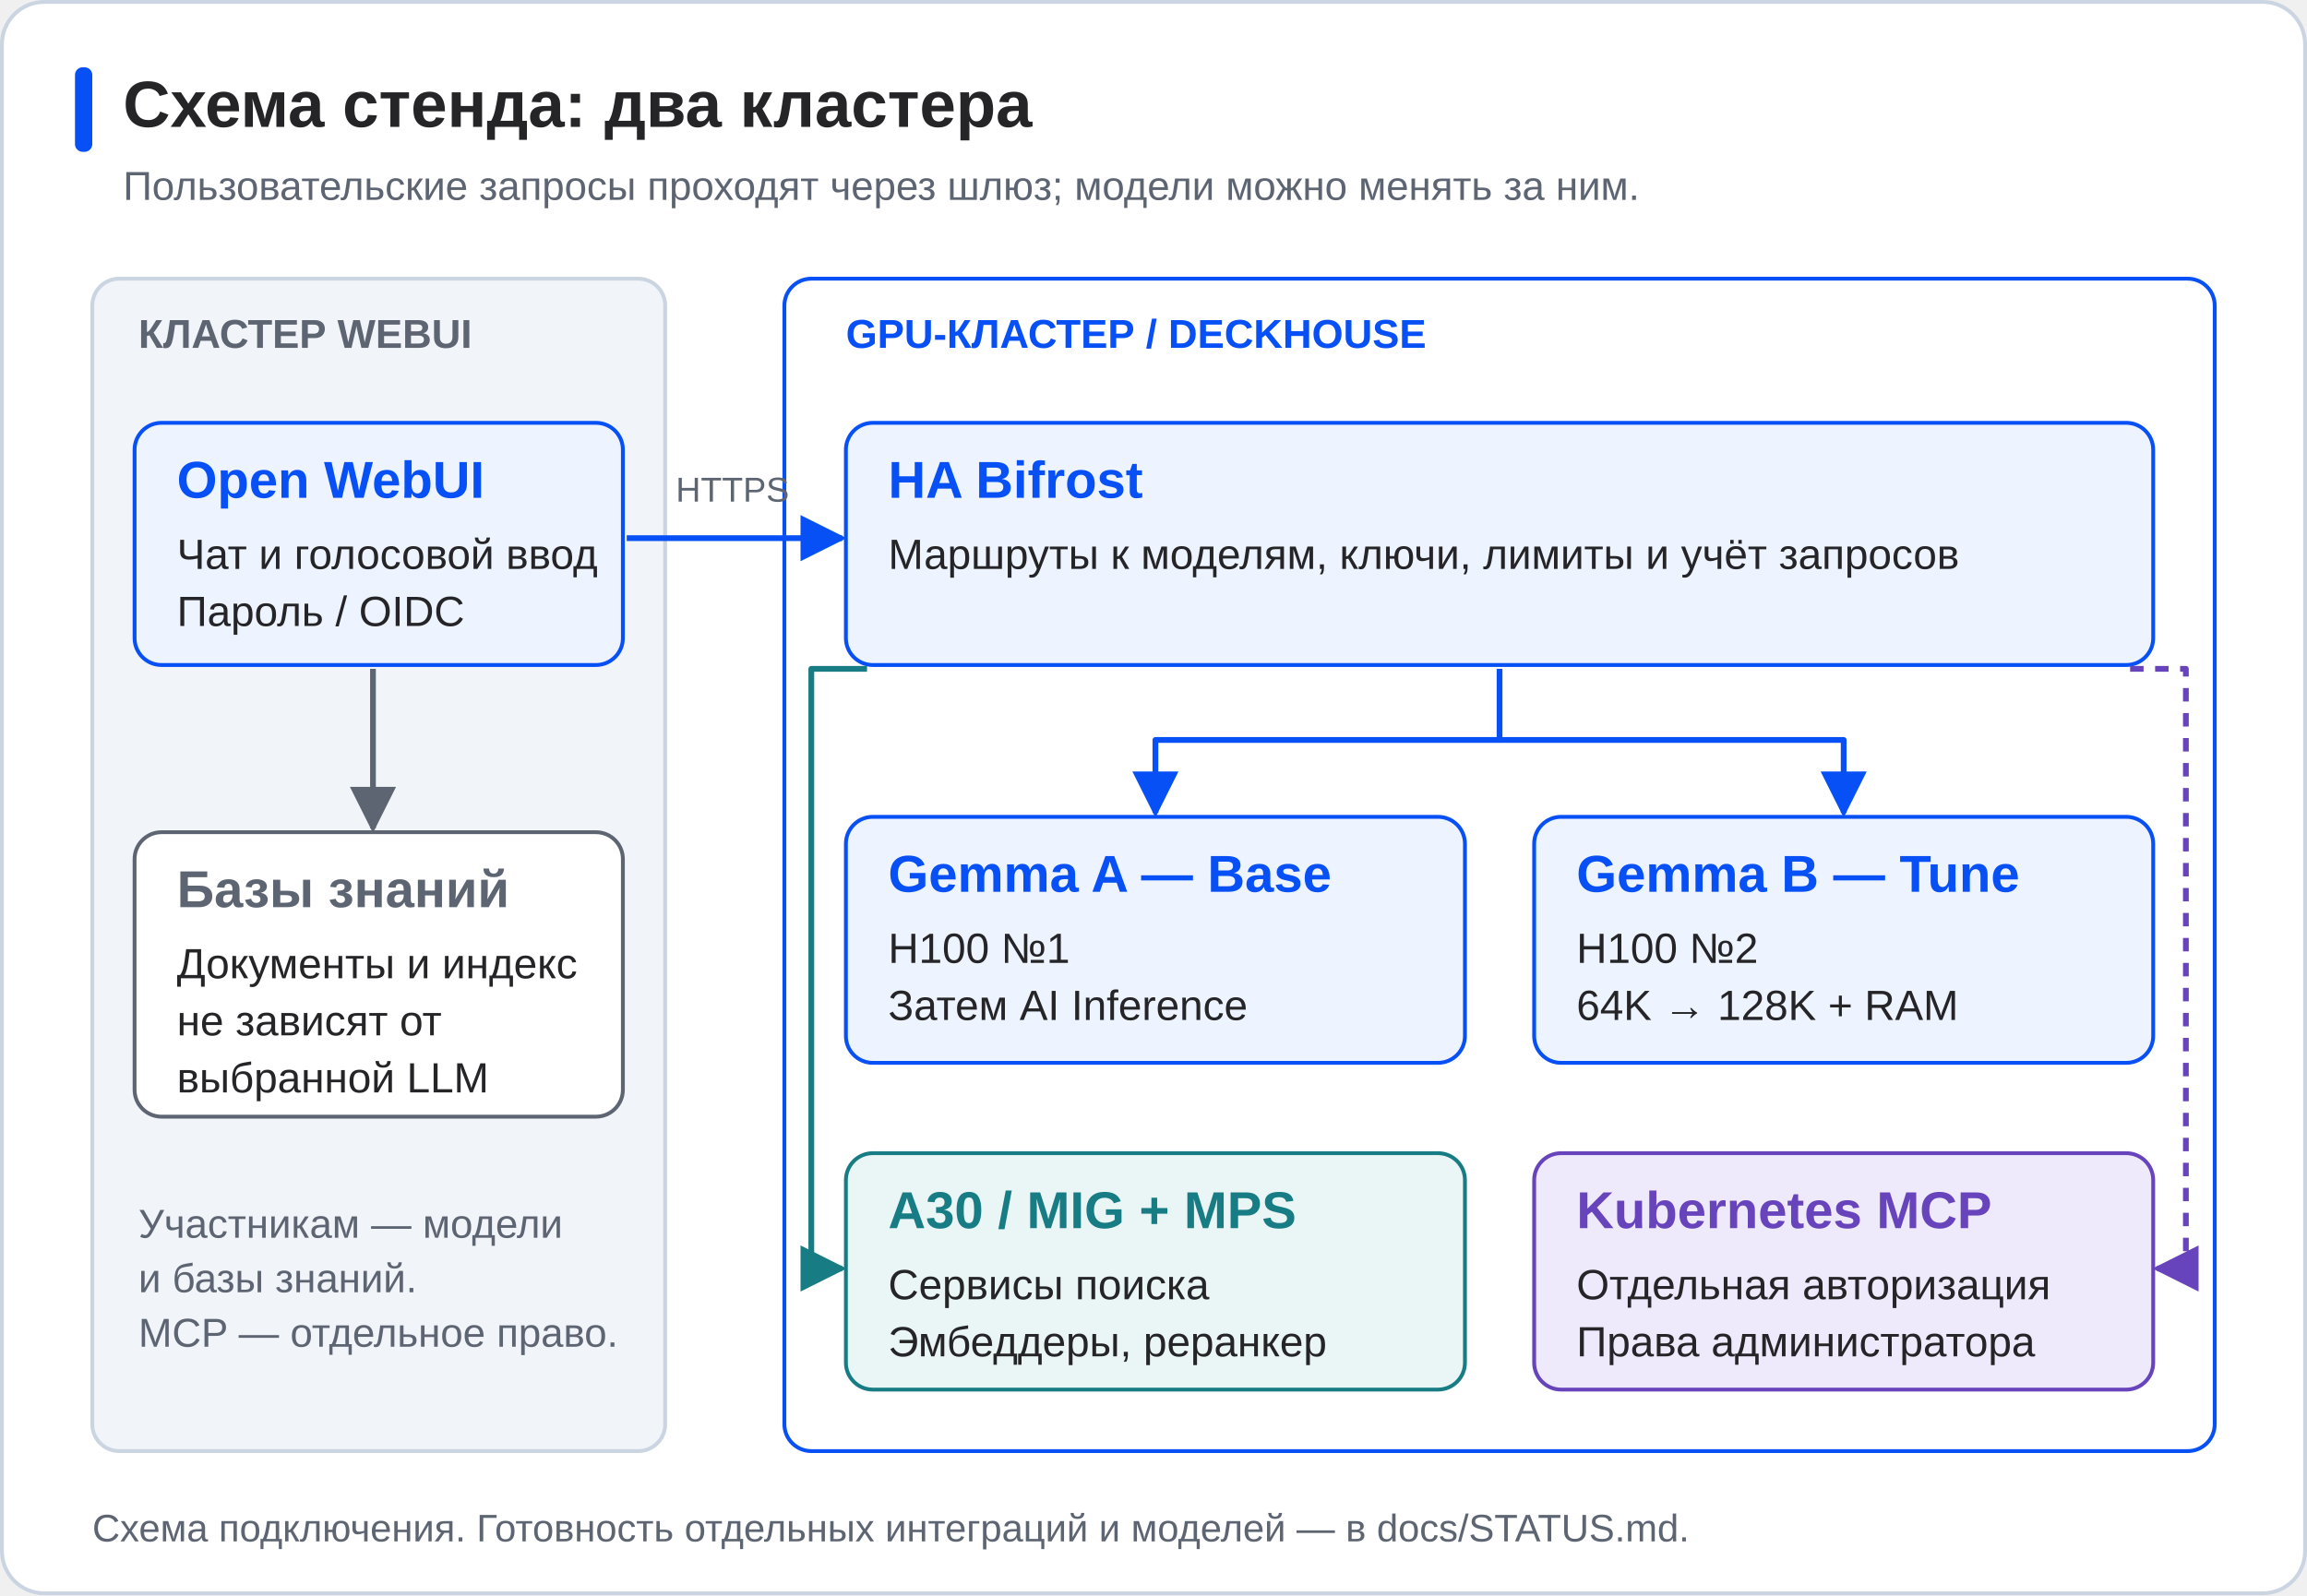
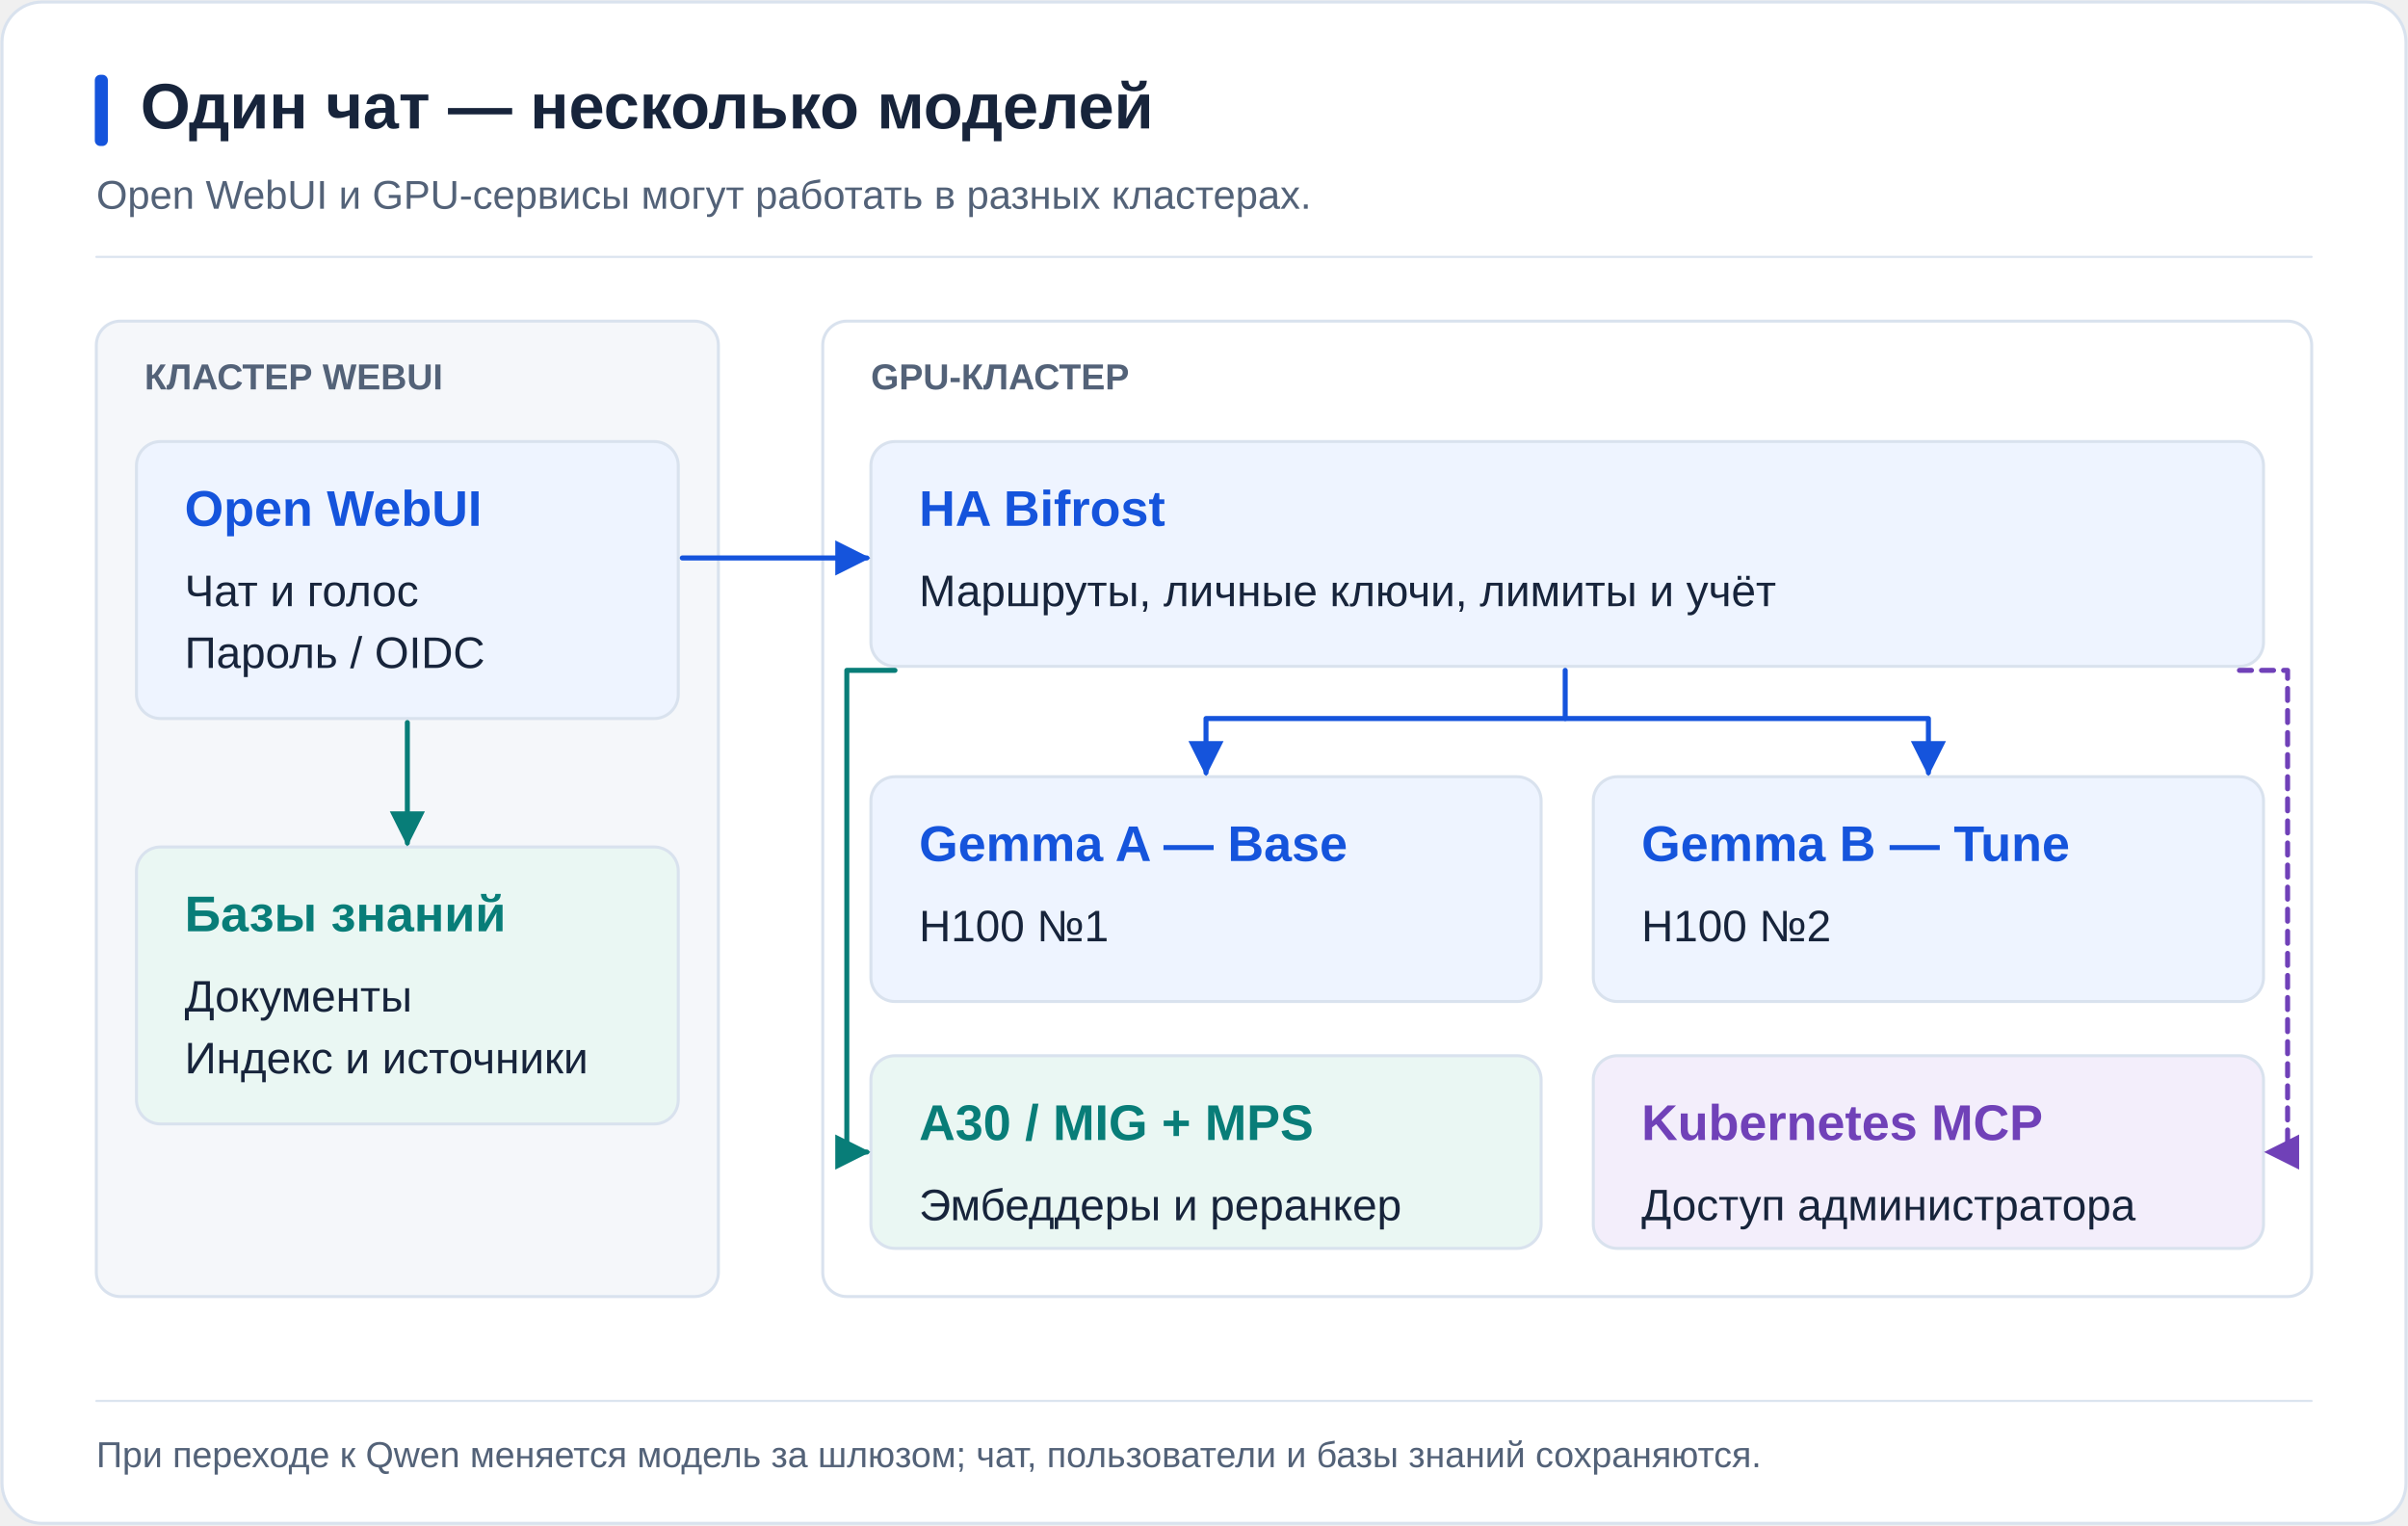
- <svg xmlns="http://www.w3.org/2000/svg" width="1200" height="830" viewBox="0 0 1200 830" role="img" aria-labelledby="title desc">
+ <svg xmlns="http://www.w3.org/2000/svg" width="1200" height="760" viewBox="0 0 1200 760" role="img" aria-labelledby="title desc" data-design="hardfest-v2">
  <defs>
-     <marker id="arrow" viewBox="0 0 10 10" refX="9" refY="5" markerWidth="8" markerHeight="8" orient="auto-start-reverse">
-       <path d="M 0 0 L 10 5 L 0 10 z" fill="context-stroke" />
+     <marker id="arrow" viewBox="0 0 10 10" refX="9" refY="5" markerWidth="7" markerHeight="7" orient="auto-start-reverse">
+       <path d="M0 0 10 5 0 10Z" fill="context-stroke" />
    </marker>
  </defs>
-   <style>text{font-family:Arial,Helvetica,sans-serif} .title{font-weight:700} </style>
-   <rect x="1" y="1" width="1198" height="828" rx="22" fill="#ffffff" stroke="#cbd5e1" stroke-width="2" />
-   <rect x="40" y="36" width="7" height="42" rx="3" fill="#0750f5" stroke="#0750f5" stroke-width="2" />
-   <text x="64" y="66" font-size="34" fill="#252528" text-anchor="start" font-weight="700">
-     <tspan x="64" dy="0">Схема стенда: два кластера</tspan>
+   <style>text{font-family:Arial,Helvetica,sans-serif;font-variant-numeric:tabular-nums}</style>
+   <rect x="1" y="1" width="1198" height="758" rx="20" fill="#ffffff" stroke="#d9e2ee" stroke-width="1.5" />
+   <rect x="48" y="38" width="5" height="34" rx="2" fill="#1554dc" stroke="#1554dc" stroke-width="1.5" />
+   <text x="70" y="64" font-size="32" fill="#17243b" text-anchor="start" font-weight="700" data-max-width="1082">
+     <tspan x="70" dy="0">Один чат — несколько моделей</tspan>
  </text>
-   <text x="64" y="104" font-size="21" fill="#5e6572" text-anchor="start">
-     <tspan x="64" dy="0">Пользовательские запросы проходят через шлюз; модели можно менять за ним.</tspan>
+   <text x="48" y="104" font-size="20" fill="#536278" text-anchor="start" data-max-width="1104">
+     <tspan x="48" dy="0">Open WebUI и GPU-сервисы могут работать в разных кластерах.</tspan>
  </text>
-   <rect x="48" y="145" width="298" height="610" rx="14" fill="#f1f4f8" stroke="#cbd5e1" stroke-width="2" />
-   <rect x="408" y="145" width="744" height="610" rx="14" fill="#ffffff" stroke="#0750f5" stroke-width="2" />
-   <text x="72" y="181" font-size="21" fill="#5e6572" text-anchor="start" font-weight="700">
+   <path d="M48 128 H1152" fill="none" stroke="#d9e2ee" stroke-width="1" stroke-linejoin="round" stroke-linecap="round" />
+   <rect x="48" y="160" width="310" height="486" rx="12" fill="#f5f7fa" stroke="#d9e2ee" stroke-width="1.5" />
+   <rect x="410" y="160" width="742" height="486" rx="12" fill="#ffffff" stroke="#d9e2ee" stroke-width="1.5" />
+   <text x="72" y="194" font-size="18" fill="#536278" text-anchor="start" font-weight="700">
    <tspan x="72" dy="0">КЛАСТЕР WEBUI</tspan>
  </text>
-   <text x="440" y="181" font-size="21" fill="#0750f5" text-anchor="start" font-weight="700">
-     <tspan x="440" dy="0">GPU-КЛАСТЕР / DECKHOUSE</tspan>
+   <text x="434" y="194" font-size="18" fill="#536278" text-anchor="start" font-weight="700">
+     <tspan x="434" dy="0">GPU-КЛАСТЕР</tspan>
  </text>
-   <rect x="70" y="220" width="254" height="126" rx="14" fill="#edf3ff" stroke="#0750f5" stroke-width="2" />
-   <text x="92" y="259" font-size="27" fill="#0750f5" text-anchor="start" font-weight="700">
+   <rect x="68" y="220" width="270" height="138" rx="12" fill="#eef4ff" stroke="#d9e2ee" stroke-width="1.5" />
+   <text x="92" y="262" font-size="25" fill="#1554dc" text-anchor="start" font-weight="700" data-max-width="222">
    <tspan x="92" dy="0">Open WebUI</tspan>
  </text>
-   <text x="92" y="296" font-size="22" fill="#252528" text-anchor="start">
-     <tspan x="92" dy="0">Чат и голосовой ввод</tspan>
-     <tspan x="92" dy="29.7">Пароль / OIDC</tspan>
+   <text x="92" y="302" font-size="22" fill="#17243b" text-anchor="start" data-max-width="222">
+     <tspan x="92" dy="0">Чат и голос</tspan>
+     <tspan x="92" dy="30.8">Пароль / OIDC</tspan>
  </text>
-   <rect x="70" y="433" width="254" height="148" rx="14" fill="#ffffff" stroke="#5e6572" stroke-width="2" />
-   <text x="92" y="472" font-size="27" fill="#5e6572" text-anchor="start" font-weight="700">
+   <rect x="68" y="422" width="270" height="138" rx="12" fill="#eaf7f3" stroke="#d9e2ee" stroke-width="1.5" />
+   <text x="92" y="464" font-size="25" fill="#087d78" text-anchor="start" font-weight="700" data-max-width="222">
    <tspan x="92" dy="0">Базы знаний</tspan>
  </text>
-   <text x="92" y="509" font-size="22" fill="#252528" text-anchor="start">
-     <tspan x="92" dy="0">Документы и индекс</tspan>
-     <tspan x="92" dy="29.7">не зависят от</tspan>
-     <tspan x="92" dy="29.7">выбранной LLM</tspan>
+   <text x="92" y="504" font-size="22" fill="#17243b" text-anchor="start" data-max-width="222">
+     <tspan x="92" dy="0">Документы</tspan>
+     <tspan x="92" dy="30.8">Индекс и источники</tspan>
  </text>
-   <path d="M 194 348 V 431" fill="none" stroke="#5e6572" stroke-width="3" stroke-linejoin="round" marker-end="url(#arrow)" />
-   <rect x="440" y="220" width="680" height="126" rx="14" fill="#edf3ff" stroke="#0750f5" stroke-width="2" />
-   <text x="462" y="259" font-size="27" fill="#0750f5" text-anchor="start" font-weight="700">
-     <tspan x="462" dy="0">HA Bifrost</tspan>
+   <path d="M203 360 V420" fill="none" stroke="#087d78" stroke-width="2.5" stroke-linejoin="round" stroke-linecap="round" marker-end="url(#arrow)" />
+   <rect x="434" y="220" width="694" height="112" rx="12" fill="#eef4ff" stroke="#d9e2ee" stroke-width="1.5" />
+   <text x="458" y="262" font-size="25" fill="#1554dc" text-anchor="start" font-weight="700" data-max-width="646">
+     <tspan x="458" dy="0">HA Bifrost</tspan>
  </text>
-   <text x="462" y="296" font-size="22" fill="#252528" text-anchor="start">
-     <tspan x="462" dy="0">Маршруты к моделям, ключи, лимиты и учёт запросов</tspan>
+   <text x="458" y="302" font-size="22" fill="#17243b" text-anchor="start" data-max-width="646">
+     <tspan x="458" dy="0">Маршруты, личные ключи, лимиты и учёт</tspan>
  </text>
-   <path d="M 326 280 H 438" fill="none" stroke="#0750f5" stroke-width="3" stroke-linejoin="round" marker-end="url(#arrow)" />
-   <text x="381" y="261" font-size="18" fill="#5e6572" text-anchor="middle">
-     <tspan x="381" dy="0">HTTPS</tspan>
+   <path d="M340 278 H432" fill="none" stroke="#1554dc" stroke-width="2.5" stroke-linejoin="round" stroke-linecap="round" marker-end="url(#arrow)" />
+   <rect x="434" y="387" width="334" height="112" rx="12" fill="#eef4ff" stroke="#d9e2ee" stroke-width="1.5" />
+   <text x="458" y="429" font-size="25" fill="#1554dc" text-anchor="start" font-weight="700" data-max-width="286">
+     <tspan x="458" dy="0">Gemma A — Base</tspan>
  </text>
-   <rect x="440" y="425" width="322" height="128" rx="14" fill="#edf3ff" stroke="#0750f5" stroke-width="2" />
-   <text x="462" y="464" font-size="27" fill="#0750f5" text-anchor="start" font-weight="700">
-     <tspan x="462" dy="0">Gemma A — Base</tspan>
+   <text x="458" y="469" font-size="22" fill="#17243b" text-anchor="start" data-max-width="286">
+     <tspan x="458" dy="0">H100 №1</tspan>
  </text>
-   <text x="462" y="501" font-size="22" fill="#252528" text-anchor="start">
-     <tspan x="462" dy="0">H100 №1</tspan>
-     <tspan x="462" dy="29.7">Затем AI Inference</tspan>
+   <rect x="794" y="387" width="334" height="112" rx="12" fill="#eef4ff" stroke="#d9e2ee" stroke-width="1.5" />
+   <text x="818" y="429" font-size="25" fill="#1554dc" text-anchor="start" font-weight="700" data-max-width="286">
+     <tspan x="818" dy="0">Gemma B — Tune</tspan>
  </text>
-   <rect x="798" y="425" width="322" height="128" rx="14" fill="#edf3ff" stroke="#0750f5" stroke-width="2" />
-   <text x="820" y="464" font-size="27" fill="#0750f5" text-anchor="start" font-weight="700">
-     <tspan x="820" dy="0">Gemma B — Tune</tspan>
+   <text x="818" y="469" font-size="22" fill="#17243b" text-anchor="start" data-max-width="286">
+     <tspan x="818" dy="0">H100 №2</tspan>
  </text>
-   <text x="820" y="501" font-size="22" fill="#252528" text-anchor="start">
-     <tspan x="820" dy="0">H100 №2</tspan>
-     <tspan x="820" dy="29.7">64K → 128K + RAM</tspan>
+   <path d="M780 334 V358 H601 V385" fill="none" stroke="#1554dc" stroke-width="2.5" stroke-linejoin="round" stroke-linecap="round" marker-end="url(#arrow)" />
+   <path d="M780 358 H961 V385" fill="none" stroke="#1554dc" stroke-width="2.5" stroke-linejoin="round" stroke-linecap="round" marker-end="url(#arrow)" />
+   <rect x="434" y="526" width="334" height="96" rx="12" fill="#eaf7f3" stroke="#d9e2ee" stroke-width="1.5" />
+   <text x="458" y="568" font-size="25" fill="#087d78" text-anchor="start" font-weight="700" data-max-width="286">
+     <tspan x="458" dy="0">A30 / MIG + MPS</tspan>
  </text>
-   <path d="M 780 348 V 385 H 601 V 423" fill="none" stroke="#0750f5" stroke-width="3" stroke-linejoin="round" marker-end="url(#arrow)" />
-   <path d="M 780 385 H 959 V 423" fill="none" stroke="#0750f5" stroke-width="3" stroke-linejoin="round" marker-end="url(#arrow)" />
-   <rect x="440" y="600" width="322" height="123" rx="14" fill="#eaf6f5" stroke="#177c83" stroke-width="2" />
-   <text x="462" y="639" font-size="27" fill="#177c83" text-anchor="start" font-weight="700">
-     <tspan x="462" dy="0">A30 / MIG + MPS</tspan>
+   <text x="458" y="608" font-size="22" fill="#17243b" text-anchor="start" data-max-width="286">
+     <tspan x="458" dy="0">Эмбеддеры и реранкер</tspan>
  </text>
-   <text x="462" y="676" font-size="22" fill="#252528" text-anchor="start">
-     <tspan x="462" dy="0">Сервисы поиска</tspan>
-     <tspan x="462" dy="29.7">Эмбеддеры, реранкер</tspan>
+   <rect x="794" y="526" width="334" height="96" rx="12" fill="#f3eefb" stroke="#d9e2ee" stroke-width="1.5" />
+   <text x="818" y="568" font-size="25" fill="#7041b8" text-anchor="start" font-weight="700" data-max-width="286">
+     <tspan x="818" dy="0">Kubernetes MCP</tspan>
  </text>
-   <rect x="798" y="600" width="322" height="123" rx="14" fill="#efe9fc" stroke="#6844bc" stroke-width="2" />
-   <text x="820" y="639" font-size="27" fill="#6844bc" text-anchor="start" font-weight="700">
-     <tspan x="820" dy="0">Kubernetes MCP</tspan>
+   <text x="818" y="608" font-size="22" fill="#17243b" text-anchor="start" data-max-width="286">
+     <tspan x="818" dy="0">Доступ администратора</tspan>
  </text>
-   <text x="820" y="676" font-size="22" fill="#252528" text-anchor="start">
-     <tspan x="820" dy="0">Отдельная авторизация</tspan>
-     <tspan x="820" dy="29.7">Права администратора</tspan>
-   </text>
-   <path d="M 451 348 H 422 V 660 H 438" fill="none" stroke="#177c83" stroke-width="3" stroke-linejoin="round" marker-end="url(#arrow)" />
-   <path d="M 1108 348 H 1137 V 660 H 1122" fill="none" stroke="#6844bc" stroke-width="3" stroke-linejoin="round" marker-end="url(#arrow)" stroke-dasharray="7 6" />
-   <text x="72" y="644" font-size="21" fill="#5e6572" text-anchor="start">
-     <tspan x="72" dy="0">Участникам — модели</tspan>
-     <tspan x="72" dy="28.35">и базы знаний.</tspan>
-     <tspan x="72" dy="28.35">MCP — отдельное право.</tspan>
-   </text>
-   <text x="48" y="802" font-size="20" fill="#5e6572" text-anchor="start">
-     <tspan x="48" dy="0">Схема подключения. Готовность отдельных интеграций и моделей — в docs/STATUS.md.</tspan>
+   <path d="M446 334 H422 V574 H432" fill="none" stroke="#087d78" stroke-width="2.5" stroke-linejoin="round" stroke-linecap="round" marker-end="url(#arrow)" />
+   <path d="M1116 334 H1140 V574 H1130" fill="none" stroke="#7041b8" stroke-width="2.5" stroke-linejoin="round" stroke-linecap="round" marker-end="url(#arrow)" stroke-dasharray="6 5" />
+   <path d="M48 698 H1152" fill="none" stroke="#d9e2ee" stroke-width="1" stroke-linejoin="round" stroke-linecap="round" />
+   <text x="48" y="731" font-size="18" fill="#536278" text-anchor="start" data-max-width="1104">
+     <tspan x="48" dy="0">При переходе к Qwen меняется модель за шлюзом; чат, пользователи и базы знаний сохраняются.</tspan>
  </text>
</svg>
